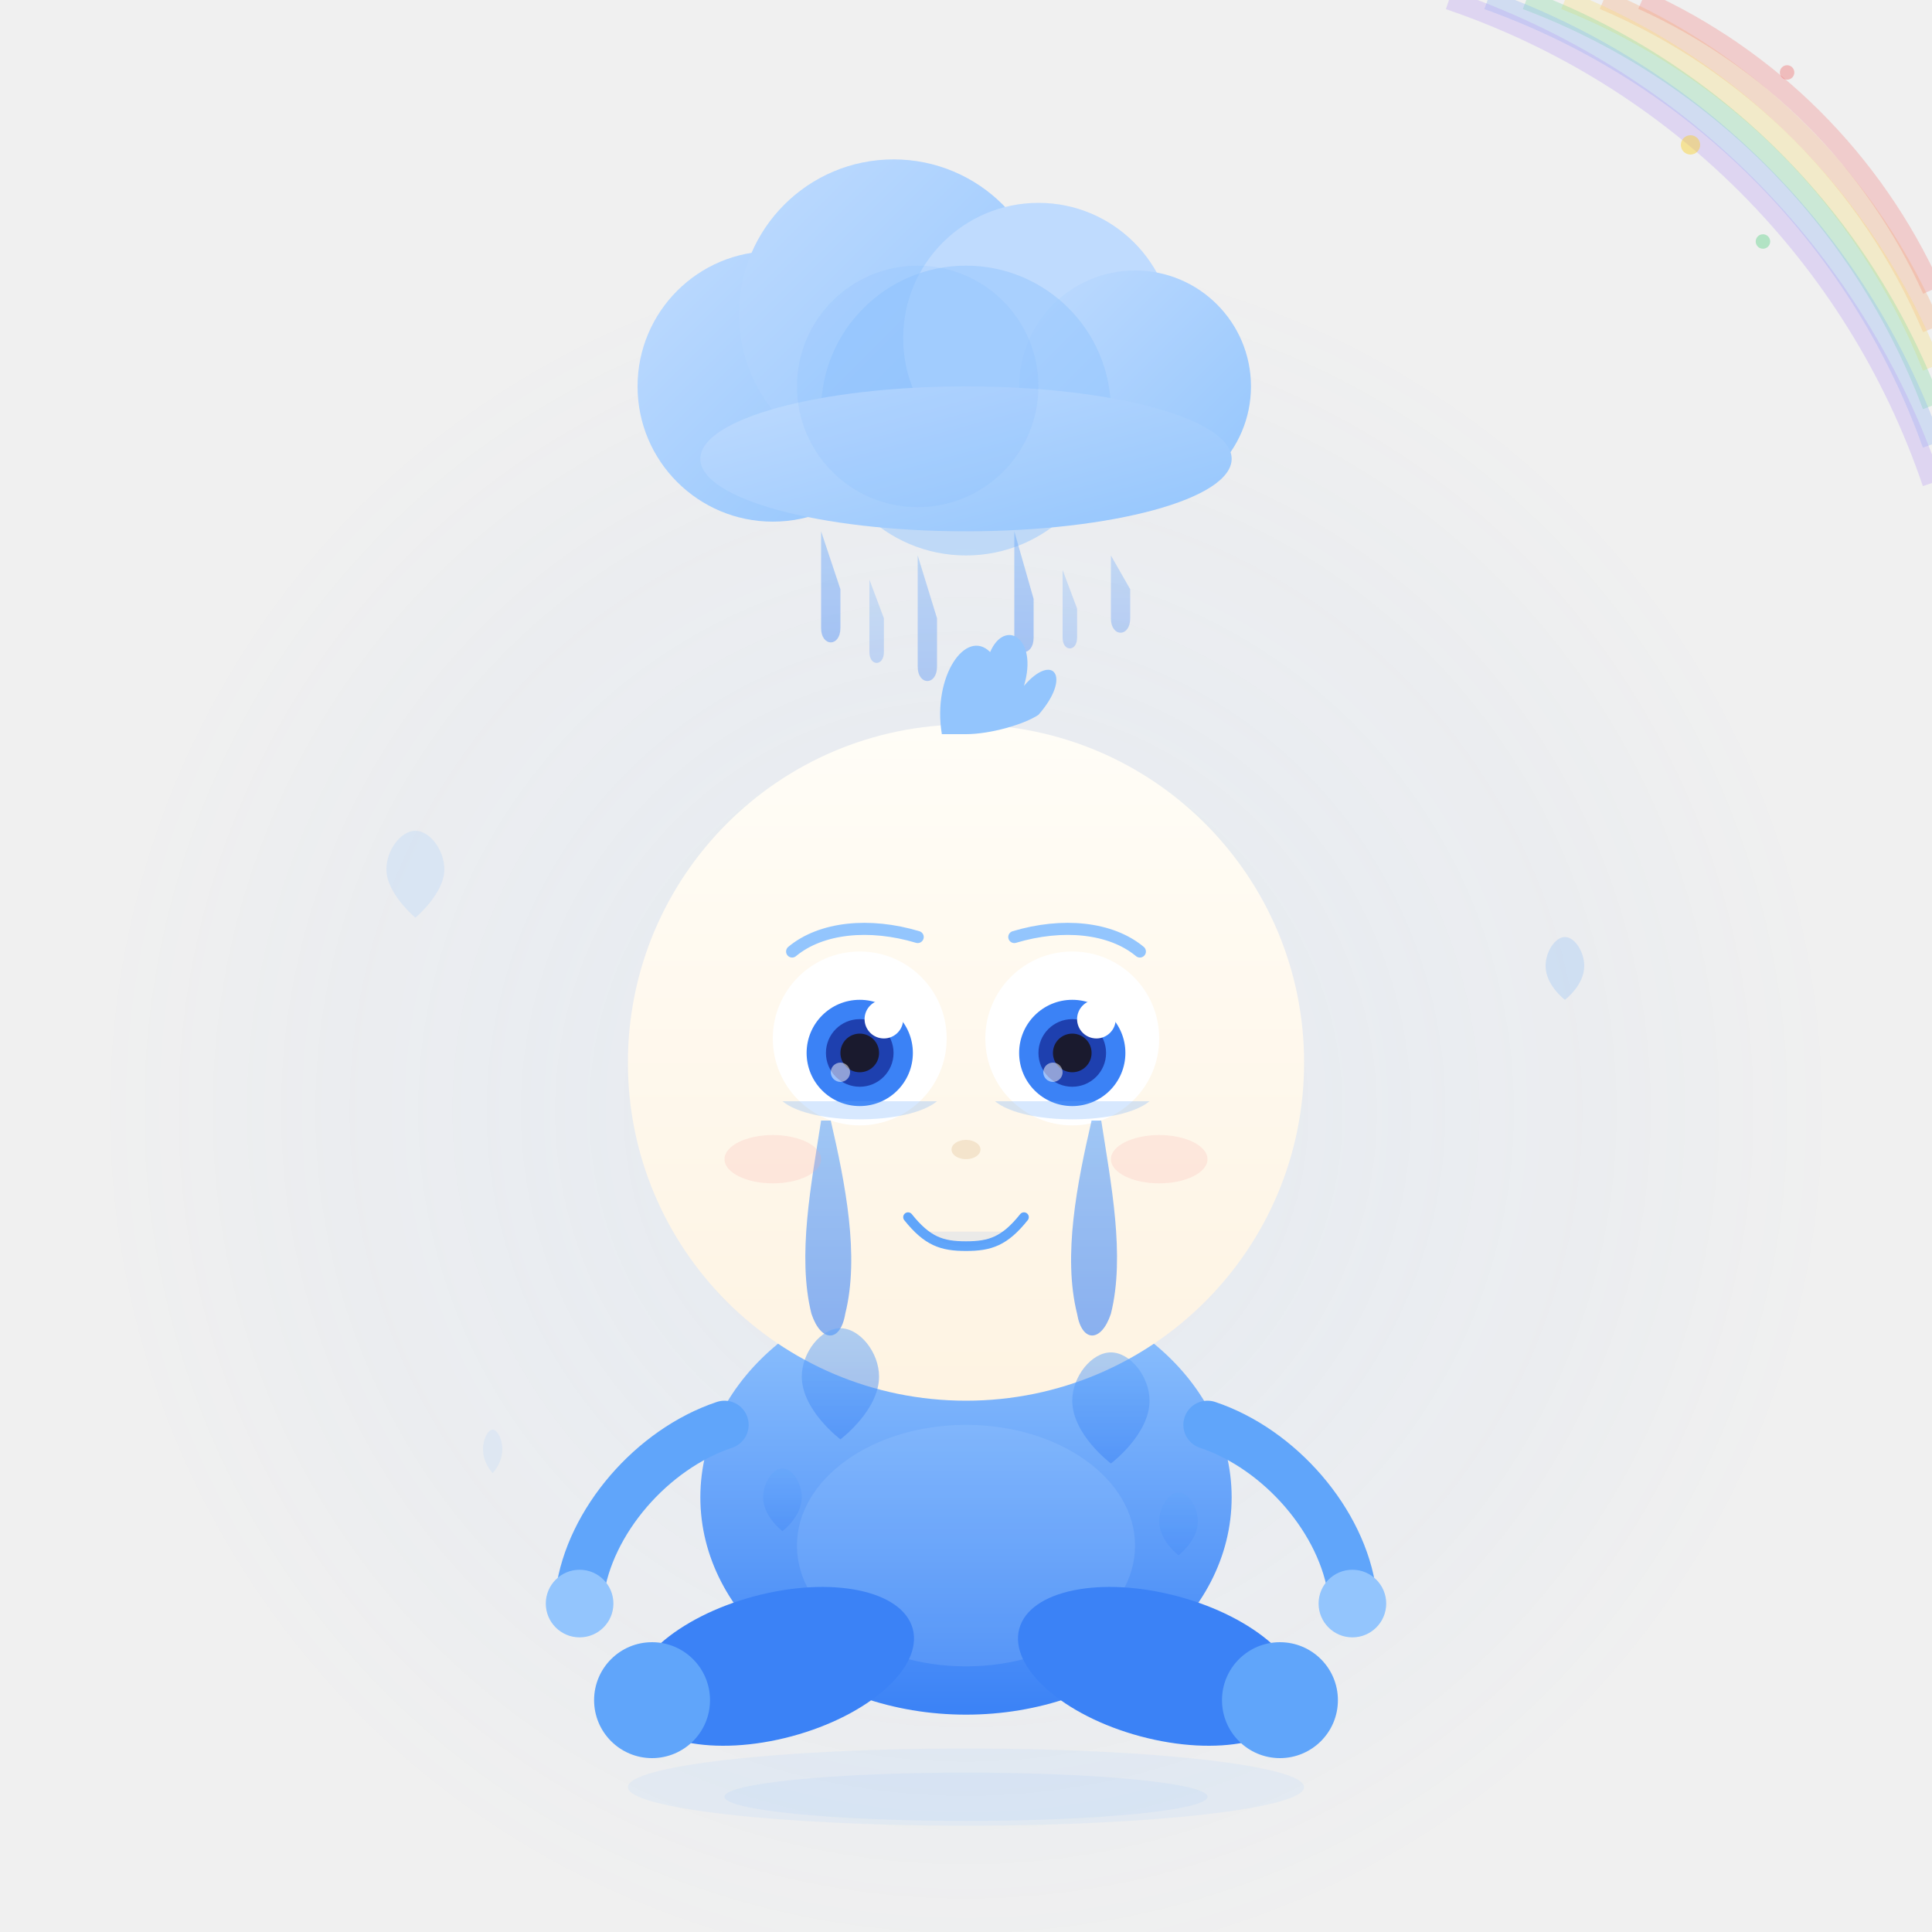
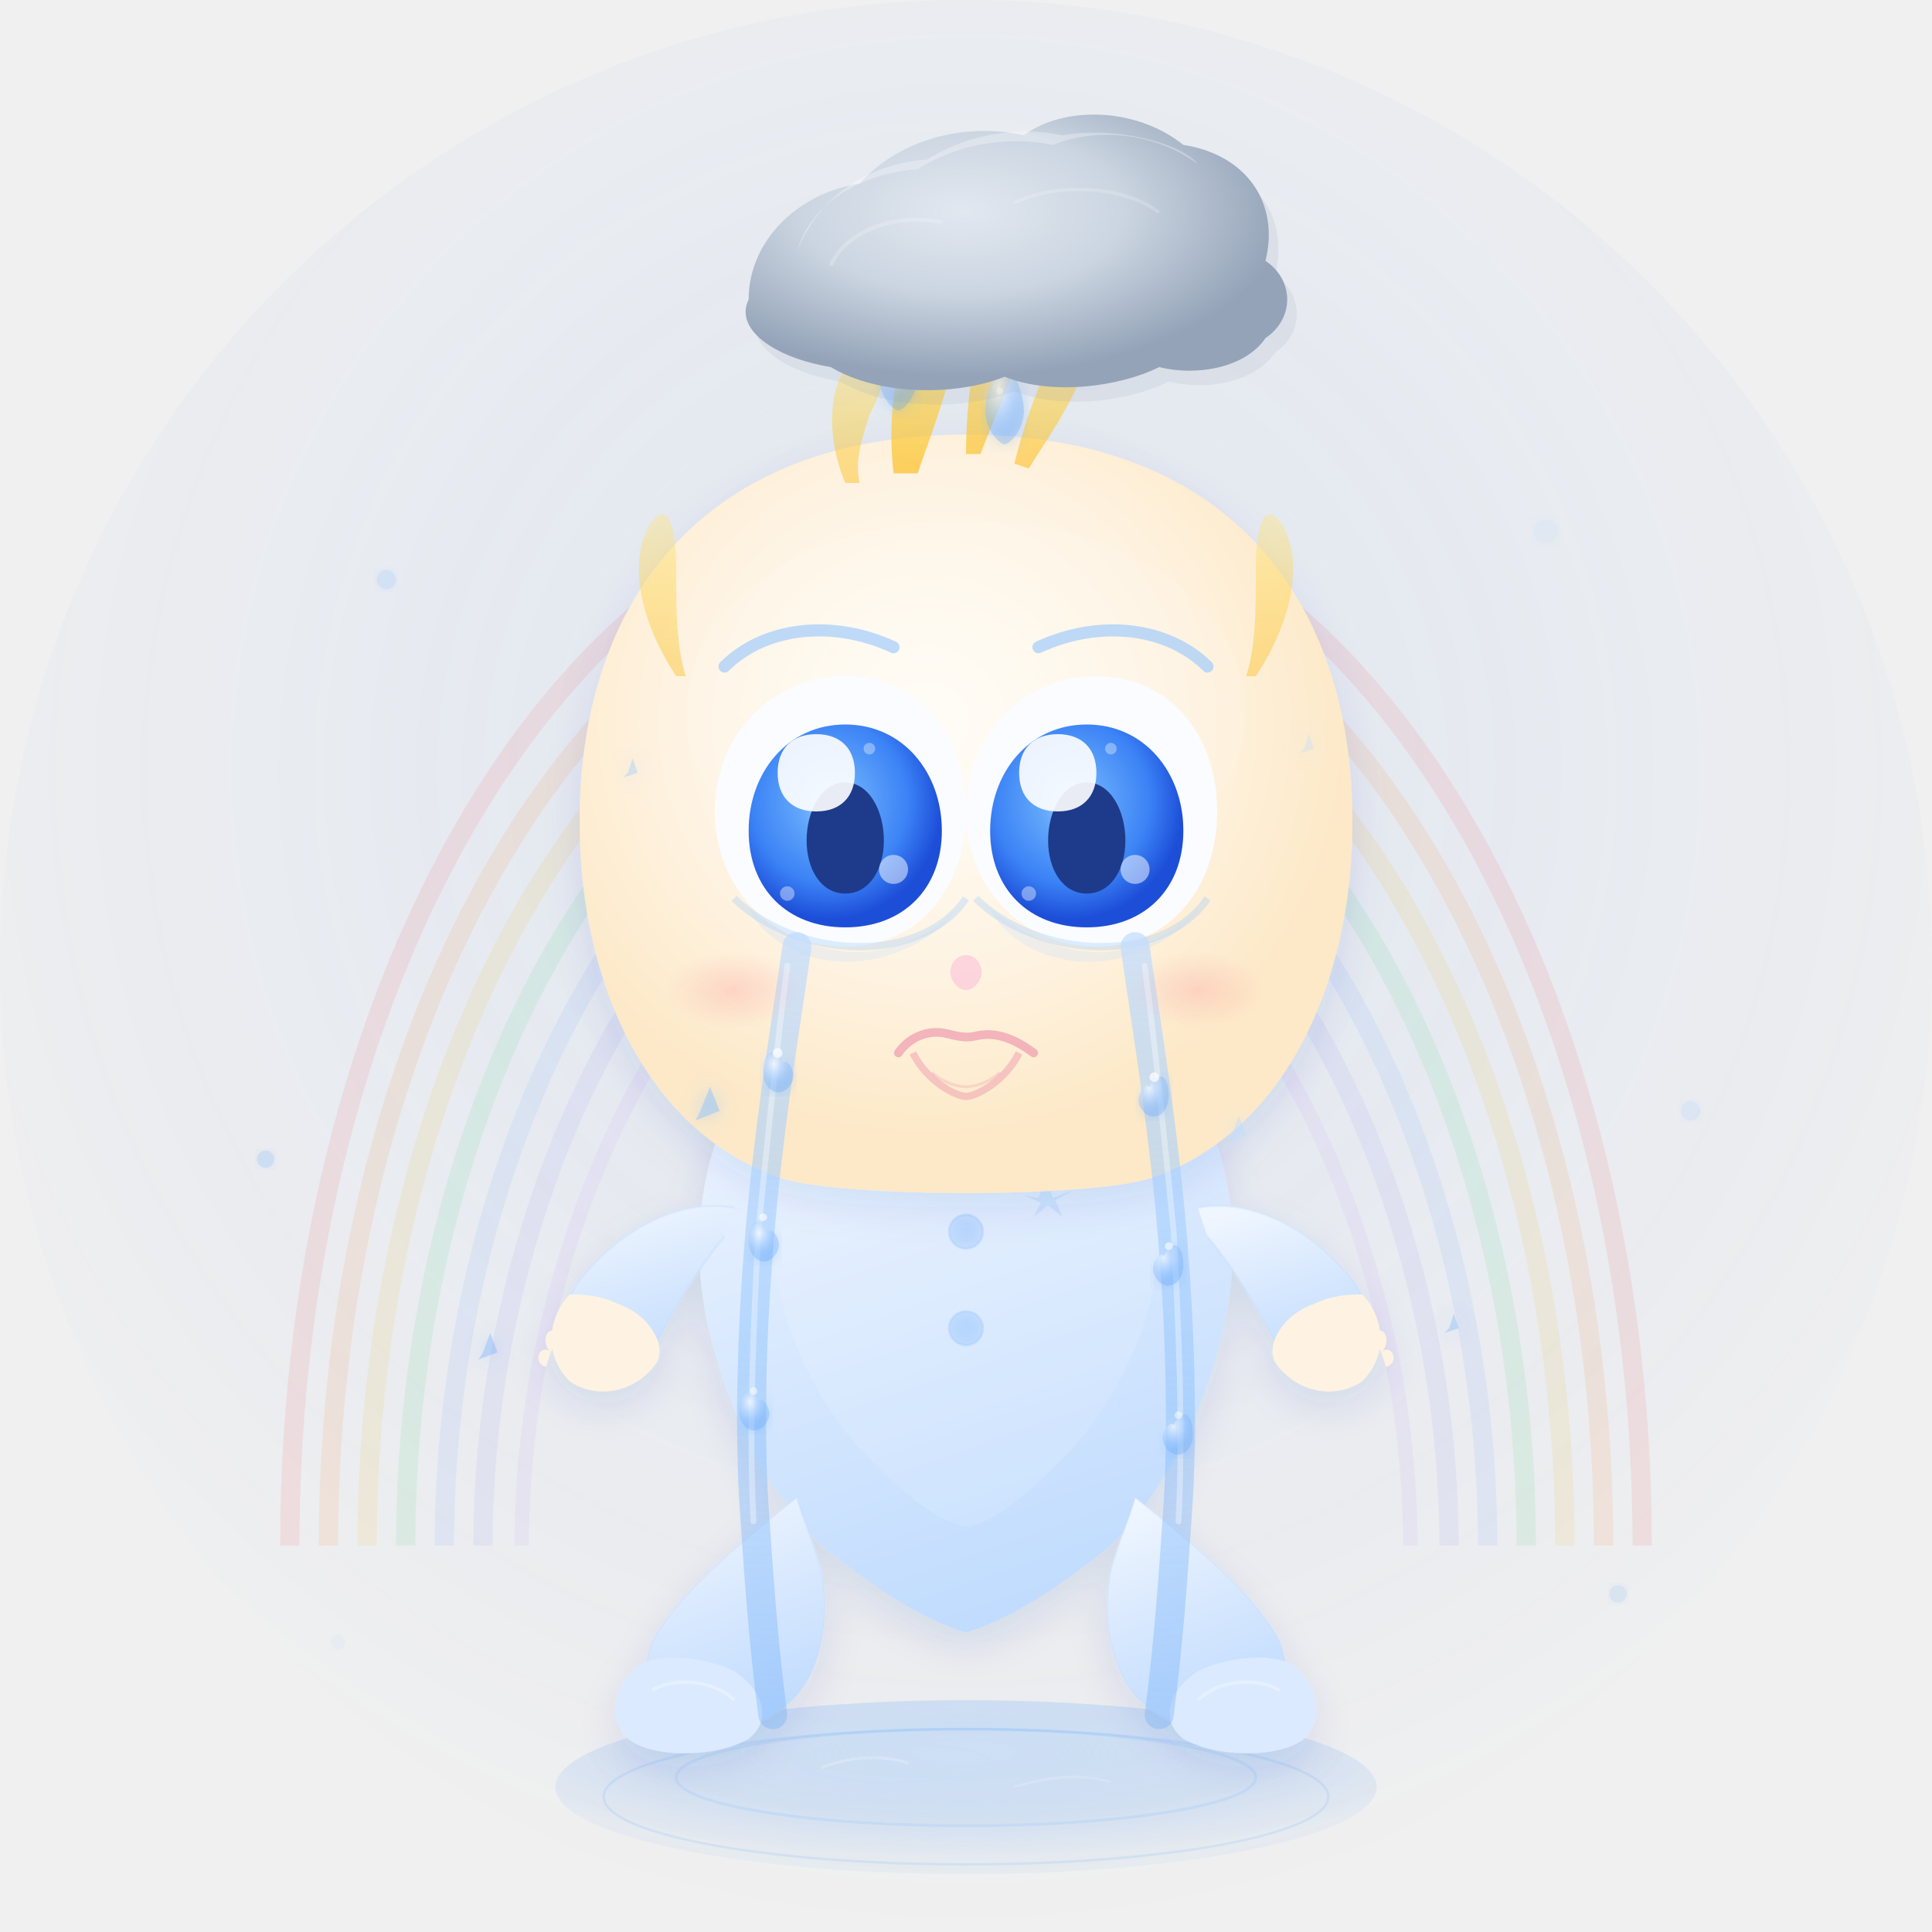
<svg xmlns="http://www.w3.org/2000/svg" viewBox="0 0 400 400" fill="none">
  <defs>
-     <linearGradient id="cry-body" x1="0.5" y1="0" x2="0.5" y2="1">
+     <radialGradient id="cb-bgGlow" cx="0.5" cy="0.4" r="0.6">
+       <stop offset="0%" stop-color="#60A5FA" stop-opacity="0.1" />
+       <stop offset="50%" stop-color="#3B82F6" stop-opacity="0.05" />
+       <stop offset="100%" stop-color="#2563EB" stop-opacity="0" />
+     </radialGradient>
+     <radialGradient id="cb-face" cx="0.45" cy="0.38" r="0.55">
+       <stop offset="0%" stop-color="#FFFDF7" />
+       <stop offset="60%" stop-color="#FEF3E2" />
+       <stop offset="100%" stop-color="#FDE9C8" />
+     </radialGradient>
+     <linearGradient id="cb-onesie" x1="0.3" y1="0" x2="0.6" y2="1">
+       <stop offset="0%" stop-color="#EFF6FF" />
+       <stop offset="40%" stop-color="#DBEAFE" />
+       <stop offset="100%" stop-color="#BFDBFE" />
+     </linearGradient>
+     <radialGradient id="cb-iris" cx="0.42" cy="0.38" r="0.58">
      <stop offset="0%" stop-color="#93C5FD" />
-       <stop offset="100%" stop-color="#3B82F6" />
+       <stop offset="30%" stop-color="#60A5FA" />
+       <stop offset="70%" stop-color="#3B82F6" />
+       <stop offset="100%" stop-color="#1D4ED8" />
+     </radialGradient>
+     <linearGradient id="cb-tear" x1="0.5" y1="0" x2="0.5" y2="1">
+       <stop offset="0%" stop-color="#BFDBFE" stop-opacity="0.7" />
+       <stop offset="50%" stop-color="#93C5FD" stop-opacity="0.5" />
+       <stop offset="100%" stop-color="#60A5FA" stop-opacity="0.3" />
    </linearGradient>
-     <linearGradient id="cry-face" x1="0.5" y1="0" x2="0.5" y2="1">
-       <stop offset="0%" stop-color="#FFFDF7" />
-       <stop offset="100%" stop-color="#FEF3E2" />
+     <radialGradient id="cb-teardrop" cx="0.35" cy="0.3" r="0.6">
+       <stop offset="0%" stop-color="white" stop-opacity="0.6" />
+       <stop offset="40%" stop-color="#BFDBFE" stop-opacity="0.5" />
+       <stop offset="100%" stop-color="#60A5FA" stop-opacity="0.3" />
+     </radialGradient>
+     <radialGradient id="cb-cloud" cx="0.4" cy="0.35" r="0.6">
+       <stop offset="0%" stop-color="#E2E8F0" />
+       <stop offset="50%" stop-color="#CBD5E1" />
+       <stop offset="100%" stop-color="#94A3B8" />
+     </radialGradient>
+     <radialGradient id="cb-puddle" cx="0.5" cy="0.3" r="0.6">
+       <stop offset="0%" stop-color="#93C5FD" stop-opacity="0.35" />
+       <stop offset="60%" stop-color="#60A5FA" stop-opacity="0.2" />
+       <stop offset="100%" stop-color="#3B82F6" stop-opacity="0.05" />
+     </radialGradient>
+     <linearGradient id="cb-hair" x1="0.5" y1="0" x2="0.5" y2="1">
+       <stop offset="0%" stop-color="#FDE68A" />
+       <stop offset="50%" stop-color="#FCD34D" />
+       <stop offset="100%" stop-color="#FBBF24" />
    </linearGradient>
-     <linearGradient id="cry-cloud" x1="0" y1="0" x2="1" y2="1">
-       <stop offset="0%" stop-color="#BFDBFE" />
-       <stop offset="100%" stop-color="#93C5FD" />
-     </linearGradient>
-     <linearGradient id="cry-tear" x1="0.5" y1="0" x2="0.5" y2="1">
-       <stop offset="0%" stop-color="#60A5FA" />
-       <stop offset="100%" stop-color="#3B82F6" />
-     </linearGradient>
-     <radialGradient id="cry-glow" cx="0.5" cy="0.5" r="0.5">
-       <stop offset="0%" stop-color="#93C5FD" stop-opacity="0.1" />
-       <stop offset="100%" stop-color="#3B82F6" stop-opacity="0" />
-     </radialGradient>
-     <linearGradient id="rainbow-1" x1="0" y1="0" x2="1" y2="1">
-       <stop offset="0%" stop-color="#EF4444" stop-opacity="0.35" />
-       <stop offset="20%" stop-color="#F97316" stop-opacity="0.3" />
-       <stop offset="40%" stop-color="#FACC15" stop-opacity="0.3" />
-       <stop offset="60%" stop-color="#22C55E" stop-opacity="0.3" />
-       <stop offset="80%" stop-color="#3B82F6" stop-opacity="0.3" />
-       <stop offset="100%" stop-color="#8B5CF6" stop-opacity="0.3" />
-     </linearGradient>
-     <filter id="tear-glow">
-       <feGaussianBlur stdDeviation="1.5" />
+     <radialGradient id="cb-blush" cx="0.5" cy="0.5" r="0.5">
+       <stop offset="0%" stop-color="#FCA5A5" stop-opacity="0.35" />
+       <stop offset="100%" stop-color="#FCA5A5" stop-opacity="0" />
+     </radialGradient>
+     <filter id="cb-shadow">
+       <feDropShadow dx="0" dy="3" stdDeviation="4" flood-color="#1E40AF" flood-opacity="0.1" />
    </filter>
+     <filter id="cb-sparkle">
+       <feGaussianBlur stdDeviation="2" result="blur" />
+       <feMerge>
+         <feMergeNode in="blur" />
+         <feMergeNode in="SourceGraphic" />
+       </feMerge>
+     </filter>
+     <filter id="cb-waterShimmer">
+       <feGaussianBlur stdDeviation="1.5" result="blur" />
+       <feMerge>
+         <feMergeNode in="blur" />
+         <feMergeNode in="SourceGraphic" />
+       </feMerge>
+     </filter>
+     <radialGradient id="cb-star" cx="0.5" cy="0.5" r="0.5">
+       <stop offset="0%" stop-color="#93C5FD" stop-opacity="0.5" />
+       <stop offset="100%" stop-color="#60A5FA" stop-opacity="0.2" />
+     </radialGradient>
  </defs>
-   <circle cx="200" cy="230" r="180" fill="url(#cry-glow)" />
-   <g transform="translate(200, 80)">
-     <circle cx="-40" cy="0" r="28" fill="url(#cry-cloud)" />
-     <circle cx="-15" cy="-15" r="32" fill="url(#cry-cloud)" />
-     <circle cx="15" cy="-10" r="28" fill="#BFDBFE" />
-     <circle cx="35" cy="0" r="24" fill="url(#cry-cloud)" />
-     <circle cx="0" cy="5" r="30" fill="#93C5FD" opacity="0.5" />
-     <ellipse cx="0" cy="15" rx="55" ry="15" fill="url(#cry-cloud)" />
-     <circle cx="-10" cy="0" r="25" fill="#60A5FA" opacity="0.1" />
-     <path d="M-30 30 L-30 50 C-30 54, -26 54, -26 50 L-26 42" fill="url(#cry-tear)" opacity="0.4" />
-     <path d="M-10 35 L-10 58 C-10 62, -6 62, -6 58 L-6 48" fill="url(#cry-tear)" opacity="0.35" />
-     <path d="M10 30 L10 52 C10 56, 14 56, 14 52 L14 44" fill="url(#cry-tear)" opacity="0.4" />
-     <path d="M30 35 L30 48 C30 52, 34 52, 34 48 L34 42" fill="url(#cry-tear)" opacity="0.3" />
-     <path d="M-20 40 L-20 55 C-20 58, -17 58, -17 55 L-17 48" fill="url(#cry-tear)" opacity="0.25" />
-     <path d="M20 38 L20 52 C20 55, 23 55, 23 52 L23 46" fill="url(#cry-tear)" opacity="0.25" />
-   </g>
-   <g opacity="0.6">
-     <path d="M340 0 A120 120 0 0 1 400 60" stroke="#EF4444" stroke-width="4" fill="none" opacity="0.35" />
-     <path d="M332 0 A128 128 0 0 1 400 68" stroke="#F97316" stroke-width="4" fill="none" opacity="0.3" />
-     <path d="M324 0 A136 136 0 0 1 400 76" stroke="#FACC15" stroke-width="4" fill="none" opacity="0.3" />
-     <path d="M316 0 A144 144 0 0 1 400 84" stroke="#22C55E" stroke-width="4" fill="none" opacity="0.3" />
-     <path d="M308 0 A152 152 0 0 1 400 92" stroke="#3B82F6" stroke-width="4" fill="none" opacity="0.3" />
-     <path d="M300 0 A160 160 0 0 1 400 100" stroke="#8B5CF6" stroke-width="4" fill="none" opacity="0.3" />
-   </g>
-   <ellipse cx="200" cy="310" rx="55" ry="45" fill="url(#cry-body)" />
-   <ellipse cx="200" cy="320" rx="35" ry="25" fill="#BFDBFE" opacity="0.15" />
-   <ellipse cx="160" cy="345" rx="30" ry="15" fill="#3B82F6" transform="rotate(-15, 160, 345)" />
-   <ellipse cx="240" cy="345" rx="30" ry="15" fill="#3B82F6" transform="rotate(15, 240, 345)" />
-   <circle cx="135" cy="352" r="12" fill="#60A5FA" />
-   <circle cx="265" cy="352" r="12" fill="#60A5FA" />
-   <path d="M150 295 C135 300, 122 315, 120 330" stroke="#60A5FA" stroke-width="10" fill="none" stroke-linecap="round" />
-   <path d="M250 295 C265 300, 278 315, 280 330" stroke="#60A5FA" stroke-width="10" fill="none" stroke-linecap="round" />
-   <circle cx="120" cy="332" r="7" fill="#93C5FD" />
-   <circle cx="280" cy="332" r="7" fill="#93C5FD" />
-   <circle cx="200" cy="220" r="70" fill="url(#cry-face)" />
-   <path d="M195 152 C193 140, 200 130, 205 135 C208 128, 215 132, 212 142 C218 135, 222 140, 215 148 C212 150, 205 152, 200 152 Z" fill="#93C5FD" />
-   <circle cx="178" cy="215" r="18" fill="white" />
-   <circle cx="222" cy="215" r="18" fill="white" />
-   <circle cx="178" cy="218" r="11" fill="#3B82F6" />
-   <circle cx="222" cy="218" r="11" fill="#3B82F6" />
-   <circle cx="178" cy="218" r="7" fill="#1E40AF" />
-   <circle cx="222" cy="218" r="7" fill="#1E40AF" />
-   <circle cx="178" cy="218" r="4" fill="#1a1a2e" />
-   <circle cx="222" cy="218" r="4" fill="#1a1a2e" />
-   <circle cx="183" cy="211" r="4" fill="white" />
-   <circle cx="227" cy="211" r="4" fill="white" />
-   <circle cx="174" cy="222" r="2" fill="white" opacity="0.5" />
-   <circle cx="218" cy="222" r="2" fill="white" opacity="0.5" />
-   <path d="M162 228 C168 233, 188 233, 194 228" fill="#60A5FA" opacity="0.25" />
-   <path d="M206 228 C212 233, 232 233, 238 228" fill="#60A5FA" opacity="0.25" />
-   <path d="M170 232 C168 245, 165 260, 168 272 C170 278, 174 278, 175 272 C178 260, 175 245, 172 232 Z" fill="url(#cry-tear)" opacity="0.6" />
-   <path d="M166 285 C166 280, 170 275, 174 275 C178 275, 182 280, 182 285 C182 292, 174 298, 174 298 C174 298, 166 292, 166 285 Z" fill="url(#cry-tear)" opacity="0.5" />
-   <path d="M228 232 C230 245, 233 260, 230 272 C228 278, 224 278, 223 272 C220 260, 223 245, 226 232 Z" fill="url(#cry-tear)" opacity="0.6" />
-   <path d="M222 290 C222 285, 226 280, 230 280 C234 280, 238 285, 238 290 C238 297, 230 303, 230 303 C230 303, 222 297, 222 290 Z" fill="url(#cry-tear)" opacity="0.5" />
-   <path d="M158 310 C158 307, 160 304, 162 304 C164 304, 166 307, 166 310 C166 314, 162 317, 162 317 C162 317, 158 314, 158 310 Z" fill="url(#cry-tear)" opacity="0.35" />
-   <path d="M240 315 C240 312, 242 309, 244 309 C246 309, 248 312, 248 315 C248 319, 244 322, 244 322 C244 322, 240 319, 240 315 Z" fill="url(#cry-tear)" opacity="0.3" />
-   <path d="M164 197 C170 192, 180 191, 190 194" stroke="#93C5FD" stroke-width="2.5" stroke-linecap="round" fill="none" />
-   <path d="M236 197 C230 192, 220 191, 210 194" stroke="#93C5FD" stroke-width="2.5" stroke-linecap="round" fill="none" />
-   <ellipse cx="200" cy="238" rx="3" ry="2" fill="#DEB887" opacity="0.3" />
-   <path d="M188 252 C192 257, 195 258, 200 258 C205 258, 208 257, 212 252" stroke="#60A5FA" stroke-width="2" fill="none" stroke-linecap="round" />
-   <path d="M192 255 C196 259, 204 259, 208 255" fill="#3B82F6" opacity="0.1" />
-   <ellipse cx="160" cy="240" rx="10" ry="5" fill="#FCA5A5" opacity="0.2" />
-   <ellipse cx="240" cy="240" rx="10" ry="5" fill="#FCA5A5" opacity="0.2" />
-   <path d="M80 180 C80 176, 83 172, 86 172 C89 172, 92 176, 92 180 C92 185, 86 190, 86 190 C86 190, 80 185, 80 180 Z" fill="#93C5FD" opacity="0.2" />
-   <path d="M320 200 C320 197, 322 194, 324 194 C326 194, 328 197, 328 200 C328 204, 324 207, 324 207 C324 207, 320 204, 320 200 Z" fill="#60A5FA" opacity="0.2" />
-   <path d="M100 300 C100 298, 101 296, 102 296 C103 296, 104 298, 104 300 C104 303, 102 305, 102 305 C102 305, 100 303, 100 300 Z" fill="#93C5FD" opacity="0.15" />
-   <circle cx="350" cy="30" r="2" fill="#FACC15" opacity="0.4" />
-   <circle cx="365" cy="50" r="1.5" fill="#22C55E" opacity="0.3" />
-   <circle cx="370" cy="15" r="1.5" fill="#EF4444" opacity="0.3" />
-   <ellipse cx="200" cy="370" rx="70" ry="8" fill="#93C5FD" opacity="0.12" />
-   <ellipse cx="200" cy="372" rx="50" ry="5" fill="#60A5FA" opacity="0.08" />
+   <circle cx="200" cy="200" r="200" fill="url(#cb-bgGlow)" />
+   <g opacity="0.5">
+     <path d="M60 320 C60 200, 120 100, 200 100 C280 100, 340 200, 340 320" stroke="#EF4444" stroke-width="4" fill="none" opacity="0.2" />
+     <path d="M68 320 C68 208, 125 112, 200 112 C275 112, 332 208, 332 320" stroke="#F97316" stroke-width="4" fill="none" opacity="0.2" />
+     <path d="M76 320 C76 216, 130 124, 200 124 C270 124, 324 216, 324 320" stroke="#EAB308" stroke-width="4" fill="none" opacity="0.2" />
+     <path d="M84 320 C84 224, 135 136, 200 136 C265 136, 316 224, 316 320" stroke="#22C55E" stroke-width="4" fill="none" opacity="0.18" />
+     <path d="M92 320 C92 232, 140 148, 200 148 C260 148, 308 232, 308 320" stroke="#3B82F6" stroke-width="4" fill="none" opacity="0.16" />
+     <path d="M100 320 C100 240, 145 160, 200 160 C255 160, 300 240, 300 320" stroke="#6366F1" stroke-width="4" fill="none" opacity="0.14" />
+     <path d="M108 320 C108 248, 150 172, 200 172 C250 172, 292 248, 292 320" stroke="#A855F7" stroke-width="3" fill="none" opacity="0.12" />
+   </g>
+   <ellipse cx="200" cy="370" rx="85" ry="18" fill="url(#cb-puddle)" />
+   <ellipse cx="200" cy="368" rx="60" ry="10" stroke="#93C5FD" stroke-width="0.6" fill="none" opacity="0.25" />
+   <ellipse cx="200" cy="372" rx="75" ry="14" stroke="#60A5FA" stroke-width="0.5" fill="none" opacity="0.15" />
+   <ellipse cx="185" cy="365" rx="20" ry="4" stroke="#BFDBFE" stroke-width="0.5" fill="none" opacity="0.2" />
+   <path d="M170 366 C175 364, 182 363, 188 365" stroke="white" stroke-width="0.6" fill="none" opacity="0.2" />
+   <path d="M210 370 C216 368, 224 367, 230 369" stroke="white" stroke-width="0.5" fill="none" opacity="0.15" />
+   <g filter="url(#cb-shadow)">
+     <path d="M148 280 C142 260, 145 240, 152 228 C160 218, 178 210, 200 210 C222 210, 240 218, 248 228 C255 240, 258 260, 252 280 C248 295, 240 310, 230 320 C220 328, 210 335, 200 338 C190 335, 180 328, 170 320 C160 310, 152 295, 148 280Z" fill="url(#cb-onesie)" />
+     <path d="M162 270 C158 255, 160 242, 166 232 C172 224, 184 218, 200 218 C216 218, 228 224, 234 232 C240 242, 242 255, 238 270 C235 282, 228 294, 220 302 C212 310, 206 315, 200 316 C194 315, 188 310, 180 302 C172 294, 165 282, 162 270Z" fill="white" opacity="0.12" />
+     <path d="M165 230 C175 224, 190 220, 200 220 C210 220, 225 224, 235 230" stroke="#93C5FD" stroke-width="1.5" fill="none" opacity="0.4" />
+     <circle cx="200" cy="255" r="3.5" fill="url(#cb-star)" stroke="#93C5FD" stroke-width="0.5" stroke-opacity="0.3" />
+     <circle cx="200" cy="275" r="3.5" fill="url(#cb-star)" stroke="#93C5FD" stroke-width="0.5" stroke-opacity="0.3" />
+     <path d="M215 248 L216.5 244 L218 248 L222 246.5 L218.5 248.5 L220 252 L217 249.5 L214 252 L215.5 249 L212 247.5Z" fill="#93C5FD" opacity="0.25" />
+     <path d="M152 250 C140 248, 128 255, 120 265 C115 272, 115 280, 120 284 C125 288, 132 285, 136 278 C140 270, 145 262, 150 256" fill="url(#cb-onesie)" stroke="#BFDBFE" stroke-width="0.5" stroke-opacity="0.3" />
+     <path d="M118 268 C114 272, 112 280, 118 286 C124 290, 132 288, 136 282 C138 278, 134 272, 128 270 C124 268, 120 268, 118 268Z" fill="#FEF3E2" />
+     <path d="M116 276 C113 274, 112 278, 114 280" fill="#FEF3E2" />
+     <path d="M114 280 C112 278, 110 282, 113 283" fill="#FEF3E2" />
+     <path d="M248 250 C260 248, 272 255, 280 265 C285 272, 285 280, 280 284 C275 288, 268 285, 264 278 C260 270, 255 262, 250 256" fill="url(#cb-onesie)" stroke="#BFDBFE" stroke-width="0.5" stroke-opacity="0.3" />
+     <path d="M282 268 C286 272, 288 280, 282 286 C276 290, 268 288, 264 282 C262 278, 266 272, 272 270 C276 268, 280 268, 282 268Z" fill="#FEF3E2" />
+     <path d="M284 276 C287 274, 288 278, 286 280" fill="#FEF3E2" />
+     <path d="M286 280 C288 278, 290 282, 287 283" fill="#FEF3E2" />
+     <path d="M165 310 C155 318, 140 330, 135 340 C132 348, 135 355, 142 358 C148 360, 158 358, 164 352 C170 346, 172 335, 170 325 C168 318, 166 314, 165 310Z" fill="url(#cb-onesie)" stroke="#BFDBFE" stroke-width="0.4" stroke-opacity="0.3" />
+     <path d="M132 345 C128 348, 125 355, 130 360 C135 364, 148 364, 155 360 C160 356, 158 350, 152 346 C146 343, 136 342, 132 345Z" fill="#DBEAFE" />
+     <path d="M135 350 C140 347, 148 348, 152 352" stroke="white" stroke-width="0.7" fill="none" opacity="0.3" />
+     <path d="M235 310 C245 318, 260 330, 265 340 C268 348, 265 355, 258 358 C252 360, 242 358, 236 352 C230 346, 228 335, 230 325 C232 318, 234 314, 235 310Z" fill="url(#cb-onesie)" stroke="#BFDBFE" stroke-width="0.4" stroke-opacity="0.3" />
+     <path d="M268 345 C272 348, 275 355, 270 360 C265 364, 252 364, 245 360 C240 356, 242 350, 248 346 C254 343, 264 342, 268 345Z" fill="#DBEAFE" />
+     <path d="M265 350 C260 347, 252 348, 248 352" stroke="white" stroke-width="0.7" fill="none" opacity="0.3" />
+   </g>
+   <g filter="url(#cb-shadow)">
+     <path d="M120 170 C120 125, 145 90, 200 90 C255 90, 280 125, 280 170 C280 205, 265 235, 238 244 C225 248, 175 248, 162 244 C135 235, 120 205, 120 170Z" fill="url(#cb-face)" />
+     <path d="M142 148 C142 128, 162 108, 200 108 C238 108, 258 128, 258 148 C258 162, 248 172, 232 176 C220 179, 180 179, 168 176 C152 172, 142 162, 142 148Z" fill="white" opacity="0.1" />
+   </g>
+   <g>
+     <path d="M185 98 C183 80, 188 65, 195 60 C198 58, 200 62, 198 72 C196 82, 192 92, 190 98" fill="url(#cb-hair)" opacity="0.7" />
+     <path d="M200 94 C200 75, 205 58, 210 52 C213 50, 215 54, 213 65 C211 76, 206 86, 203 94" fill="url(#cb-hair)" opacity="0.65" />
+     <path d="M210 96 C214 80, 220 68, 225 64 C228 62, 228 66, 225 75 C222 84, 216 92, 213 97" fill="url(#cb-hair)" opacity="0.6" />
+     <path d="M140 140 C132 128, 130 115, 135 108 C138 104, 140 108, 140 118 C140 126, 140 134, 142 140" fill="url(#cb-hair)" opacity="0.45" />
+     <path d="M260 140 C268 128, 270 115, 265 108 C262 104, 260 108, 260 118 C260 126, 260 134, 258 140" fill="url(#cb-hair)" opacity="0.45" />
+     <path d="M175 100 C170 88, 172 75, 180 72 C186 70, 184 78, 180 86 C178 92, 177 96, 178 100" fill="url(#cb-hair)" opacity="0.5" />
+   </g>
+   <g>
+     <path d="M148 168 C148 152, 160 140, 175 140 C190 140, 200 152, 200 168 C200 184, 190 196, 175 196 C160 196, 148 184, 148 168Z" fill="white" />
+     <path d="M148 168 C148 152, 160 140, 175 140 C190 140, 200 152, 200 168 C200 184, 190 196, 175 196 C160 196, 148 184, 148 168Z" fill="#BFDBFE" opacity="0.08" />
+     <path d="M150 138 C158 130, 172 128, 185 134" stroke="#93C5FD" stroke-width="2.5" fill="none" stroke-linecap="round" opacity="0.6" />
+     <path d="M155 172 C155 160, 163 150, 175 150 C187 150, 195 160, 195 172 C195 184, 187 192, 175 192 C163 192, 155 184, 155 172Z" fill="url(#cb-iris)" />
+     <path d="M167 174 C167 168, 170 162, 175 162 C180 162, 183 168, 183 174 C183 180, 180 185, 175 185 C170 185, 167 180, 167 174Z" fill="#1E3A8A" />
+     <path d="M161 160 C161 155, 164 152, 169 152 C174 152, 177 155, 177 160 C177 165, 174 168, 169 168 C164 168, 161 165, 161 160Z" fill="white" opacity="0.9" />
+     <circle cx="185" cy="180" r="3" fill="white" opacity="0.5" />
+     <circle cx="163" cy="185" r="1.5" fill="white" opacity="0.4" />
+     <circle cx="180" cy="155" r="1.2" fill="white" opacity="0.35" />
+     <path d="M152 186 C158 192, 168 196, 178 196 C188 196, 196 192, 200 186" stroke="#93C5FD" stroke-width="1.5" fill="none" opacity="0.3" />
+     <path d="M155 188 C162 194, 172 198, 180 197 C188 196, 195 192, 198 188 C196 192, 188 198, 178 199 C168 200, 158 195, 155 188Z" fill="#BFDBFE" opacity="0.25" />
+   </g>
+   <g>
+     <path d="M200 168 C200 152, 212 140, 227 140 C242 140, 252 152, 252 168 C252 184, 242 196, 227 196 C212 196, 200 184, 200 168Z" fill="white" />
+     <path d="M200 168 C200 152, 212 140, 227 140 C242 140, 252 152, 252 168 C252 184, 242 196, 227 196 C212 196, 200 184, 200 168Z" fill="#BFDBFE" opacity="0.08" />
+     <path d="M215 134 C228 128, 242 130, 250 138" stroke="#93C5FD" stroke-width="2.5" fill="none" stroke-linecap="round" opacity="0.6" />
+     <path d="M205 172 C205 160, 213 150, 225 150 C237 150, 245 160, 245 172 C245 184, 237 192, 225 192 C213 192, 205 184, 205 172Z" fill="url(#cb-iris)" />
+     <path d="M217 174 C217 168, 220 162, 225 162 C230 162, 233 168, 233 174 C233 180, 230 185, 225 185 C220 185, 217 180, 217 174Z" fill="#1E3A8A" />
+     <path d="M211 160 C211 155, 214 152, 219 152 C224 152, 227 155, 227 160 C227 165, 224 168, 219 168 C214 168, 211 165, 211 160Z" fill="white" opacity="0.9" />
+     <circle cx="235" cy="180" r="3" fill="white" opacity="0.5" />
+     <circle cx="213" cy="185" r="1.5" fill="white" opacity="0.4" />
+     <circle cx="230" cy="155" r="1.2" fill="white" opacity="0.35" />
+     <path d="M202 186 C208 192, 218 196, 228 196 C238 196, 246 192, 250 186" stroke="#93C5FD" stroke-width="1.5" fill="none" opacity="0.3" />
+     <path d="M205 188 C212 194, 222 198, 230 197 C238 196, 245 192, 248 188 C246 192, 238 198, 228 199 C218 200, 208 195, 205 188Z" fill="#BFDBFE" opacity="0.25" />
+   </g>
+   <g>
+     <path d="M165 196 C163 210, 160 228, 158 248 C156 268, 155 290, 156 310 C157 325, 158 340, 160 355" stroke="url(#cb-tear)" stroke-width="6" fill="none" stroke-linecap="round" />
+     <path d="M163 200 C161 215, 159 235, 157 255 C156 275, 155 295, 156 315" stroke="white" stroke-width="1.2" fill="none" opacity="0.35" stroke-linecap="round" />
+     <path d="M162 220 C160 216, 158 218, 158 222 C158 226, 162 228, 164 224 C165 222, 163 219, 162 220Z" fill="url(#cb-teardrop)" filter="url(#cb-waterShimmer)" />
+     <path d="M159 255 C157 251, 155 253, 155 257 C155 261, 159 263, 161 259 C162 257, 160 254, 159 255Z" fill="url(#cb-teardrop)" filter="url(#cb-waterShimmer)" />
+     <path d="M157 290 C155 286, 153 288, 153 292 C153 296, 157 298, 159 294 C160 292, 158 289, 157 290Z" fill="url(#cb-teardrop)" filter="url(#cb-waterShimmer)" />
+     <circle cx="161" cy="218" r="1" fill="white" opacity="0.7" />
+     <circle cx="158" cy="252" r="0.8" fill="white" opacity="0.6" />
+     <circle cx="156" cy="288" r="0.8" fill="white" opacity="0.5" />
+   </g>
+   <g>
+     <path d="M235 196 C237 210, 240 228, 242 248 C244 268, 245 290, 244 310 C243 325, 242 340, 240 355" stroke="url(#cb-tear)" stroke-width="6" fill="none" stroke-linecap="round" />
+     <path d="M237 200 C239 215, 241 235, 243 255 C244 275, 245 295, 244 315" stroke="white" stroke-width="1.2" fill="none" opacity="0.35" stroke-linecap="round" />
+     <path d="M238 225 C240 221, 242 223, 242 227 C242 231, 238 233, 236 229 C235 227, 237 224, 238 225Z" fill="url(#cb-teardrop)" filter="url(#cb-waterShimmer)" />
+     <path d="M241 260 C243 256, 245 258, 245 262 C245 266, 241 268, 239 264 C238 262, 240 259, 241 260Z" fill="url(#cb-teardrop)" filter="url(#cb-waterShimmer)" />
+     <path d="M243 295 C245 291, 247 293, 247 297 C247 301, 243 303, 241 299 C240 297, 242 294, 243 295Z" fill="url(#cb-teardrop)" filter="url(#cb-waterShimmer)" />
+     <circle cx="239" cy="223" r="1" fill="white" opacity="0.7" />
+     <circle cx="242" cy="258" r="0.8" fill="white" opacity="0.6" />
+     <circle cx="244" cy="293" r="0.8" fill="white" opacity="0.5" />
+   </g>
+   <g>
+     <path d="M182 78 C182 74, 185 68, 186 68 C187 68, 190 74, 190 78 C190 82, 187 85, 186 85 C185 85, 182 82, 182 78Z" fill="url(#cb-teardrop)" filter="url(#cb-waterShimmer)" />
+     <circle cx="185" cy="74" r="0.8" fill="white" opacity="0.6" />
+     <path d="M204 85 C204 81, 207 75, 208 75 C209 75, 212 81, 212 85 C212 89, 209 92, 208 92 C207 92, 204 89, 204 85Z" fill="url(#cb-teardrop)" filter="url(#cb-waterShimmer)" />
+     <circle cx="207" cy="81" r="0.7" fill="white" opacity="0.55" />
+     <path d="M220 72 C220 68, 223 62, 224 62 C225 62, 228 68, 228 72 C228 76, 225 79, 224 79 C223 79, 220 76, 220 72Z" fill="url(#cb-teardrop)" filter="url(#cb-waterShimmer)" />
+     <circle cx="223" cy="68" r="0.7" fill="white" opacity="0.5" />
+   </g>
+   <g>
+     <path d="M155 62 C155 50, 165 40, 178 38 C185 30, 198 25, 212 28 C220 22, 235 22, 245 30 C258 32, 265 42, 262 54 C268 58, 268 66, 262 70 C258 76, 248 78, 240 76 C232 80, 218 82, 208 78 C198 82, 182 82, 172 76 C160 74, 152 68, 155 62Z" fill="#94A3B8" opacity="0.15" transform="translate(2, 3)" />
+     <path d="M155 62 C155 50, 165 40, 178 38 C185 30, 198 25, 212 28 C220 22, 235 22, 245 30 C258 32, 265 42, 262 54 C268 58, 268 66, 262 70 C258 76, 248 78, 240 76 C232 80, 218 82, 208 78 C198 82, 182 82, 172 76 C160 74, 152 68, 155 62Z" fill="url(#cb-cloud)" />
+     <path d="M165 52 C168 42, 178 36, 190 35 C198 30, 208 28, 218 30 C228 26, 240 28, 248 34 C245 30, 232 26, 220 28 C210 26, 200 28, 192 33 C180 34, 170 40, 165 52Z" fill="white" opacity="0.3" />
+     <path d="M172 55 C175 48, 185 44, 195 46" stroke="white" stroke-width="0.8" fill="none" opacity="0.2" />
+     <path d="M210 42 C218 38, 232 38, 240 44" stroke="white" stroke-width="0.7" fill="none" opacity="0.18" />
+   </g>
+   <ellipse cx="152" cy="205" rx="14" ry="8" fill="url(#cb-blush)" />
+   <ellipse cx="248" cy="205" rx="14" ry="8" fill="url(#cb-blush)" />
+   <path d="M197 200 C198 197, 202 197, 203 200 C204 202, 202 205, 200 205 C198 205, 196 202, 197 200Z" fill="#F9A8D4" opacity="0.4" />
+   <path d="M186 218 C188 215, 192 213, 196 214 C198 214.5, 200 215, 202 214.5 C206 213.5, 210 215, 214 218" stroke="#E879A0" stroke-width="1.8" fill="none" stroke-linecap="round" opacity="0.5" />
+   <path d="M189 218 C192 224, 198 227, 200 227 C202 227, 208 224, 211 218" stroke="#E879A0" stroke-width="1.5" fill="none" opacity="0.35" />
+   <path d="M193 222 C195 224, 198 225, 200 225 C202 225, 205 224, 207 222" stroke="#E879A0" stroke-width="0.6" fill="none" opacity="0.2" />
+   <g filter="url(#cb-sparkle)">
+     <path d="M145 230 L147 225 L149 230 L154 228 L149 230 L151 235 L149 230 L144 232Z" fill="#93C5FD" opacity="0.5" />
+     <path d="M255 235 L256.5 231 L258 235 L262 233.5 L258 235 L259.5 239 L258 235 L254 236.5Z" fill="#BFDBFE" opacity="0.45" />
+     <path d="M130 160 L131 157 L132 160 L135 159 L132 160 L133 163 L132 160 L129 161Z" fill="#93C5FD" opacity="0.35" />
+     <path d="M270 155 L271 152 L272 155 L275 154 L272 155 L273 158 L272 155 L269 156Z" fill="#BFDBFE" opacity="0.35" />
+     <path d="M100 280 L101.5 276 L103 280 L107 278.5 L103 280 L104.5 284 L103 280 L99 281.5Z" fill="#60A5FA" opacity="0.3" />
+     <path d="M300 275 L301 272 L302 275 L305 274 L302 275 L303 278 L302 275 L299 276Z" fill="#60A5FA" opacity="0.28" />
+   </g>
+   <circle cx="80" cy="120" r="2" fill="#93C5FD" opacity="0.25" filter="url(#cb-sparkle)" />
+   <circle cx="320" cy="110" r="2.5" fill="#BFDBFE" opacity="0.2" filter="url(#cb-sparkle)" />
+   <circle cx="55" cy="240" r="1.8" fill="#60A5FA" opacity="0.2" filter="url(#cb-sparkle)" />
+   <circle cx="350" cy="230" r="2" fill="#93C5FD" opacity="0.18" filter="url(#cb-sparkle)" />
+   <circle cx="70" cy="340" r="1.5" fill="#BFDBFE" opacity="0.15" filter="url(#cb-sparkle)" />
+   <circle cx="335" cy="330" r="1.8" fill="#60A5FA" opacity="0.15" filter="url(#cb-sparkle)" />
</svg>
